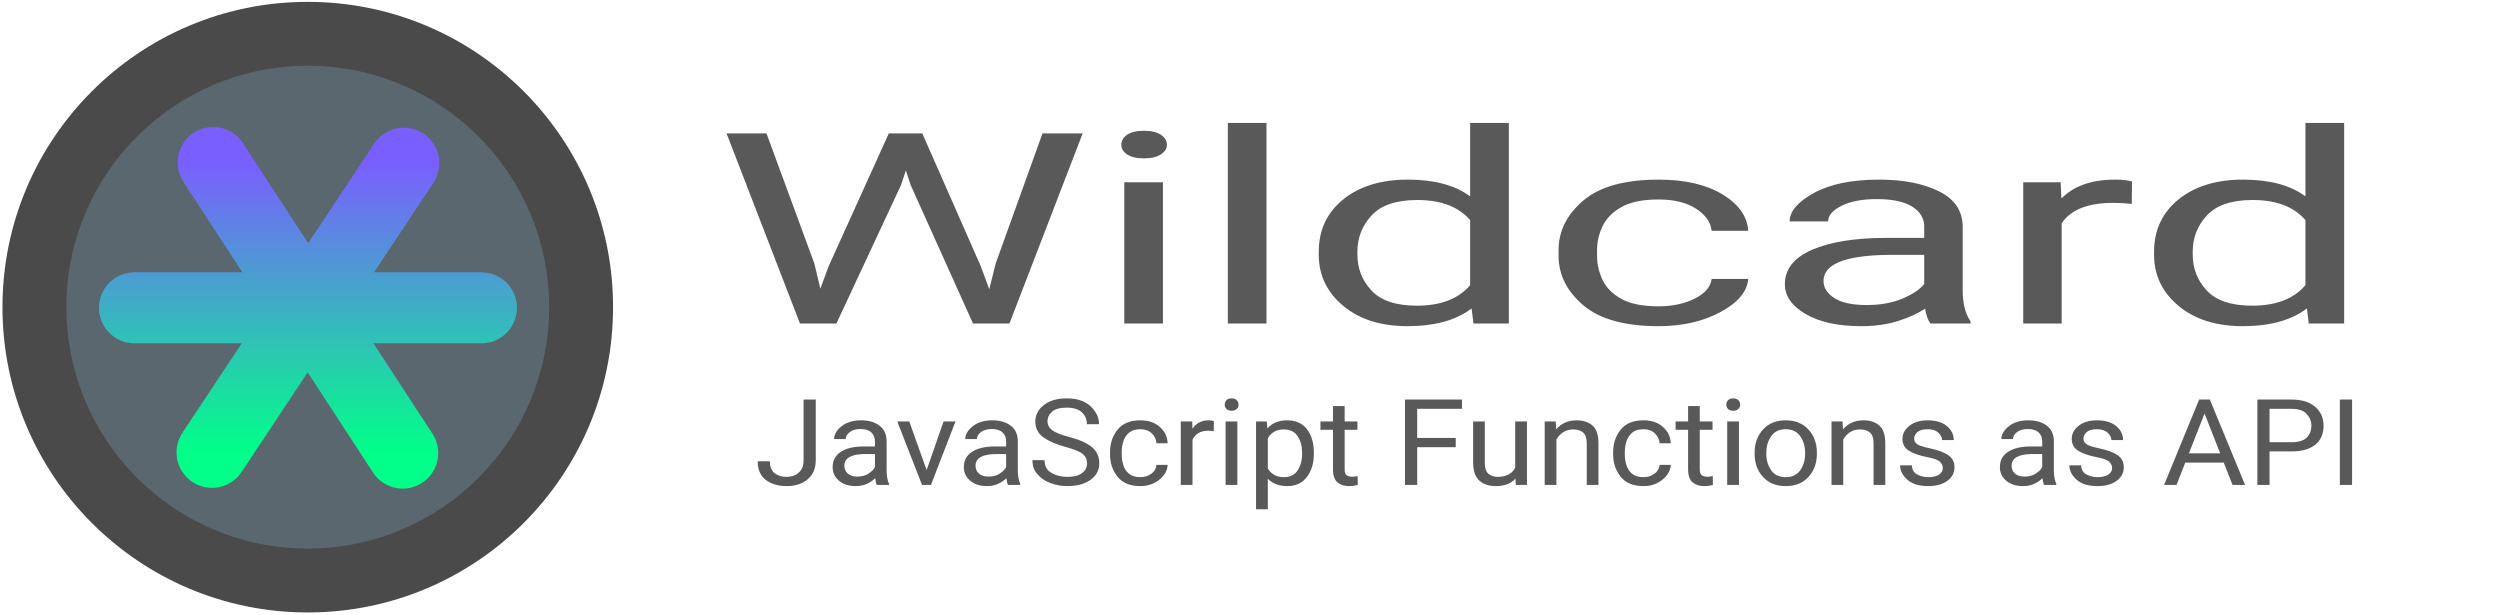
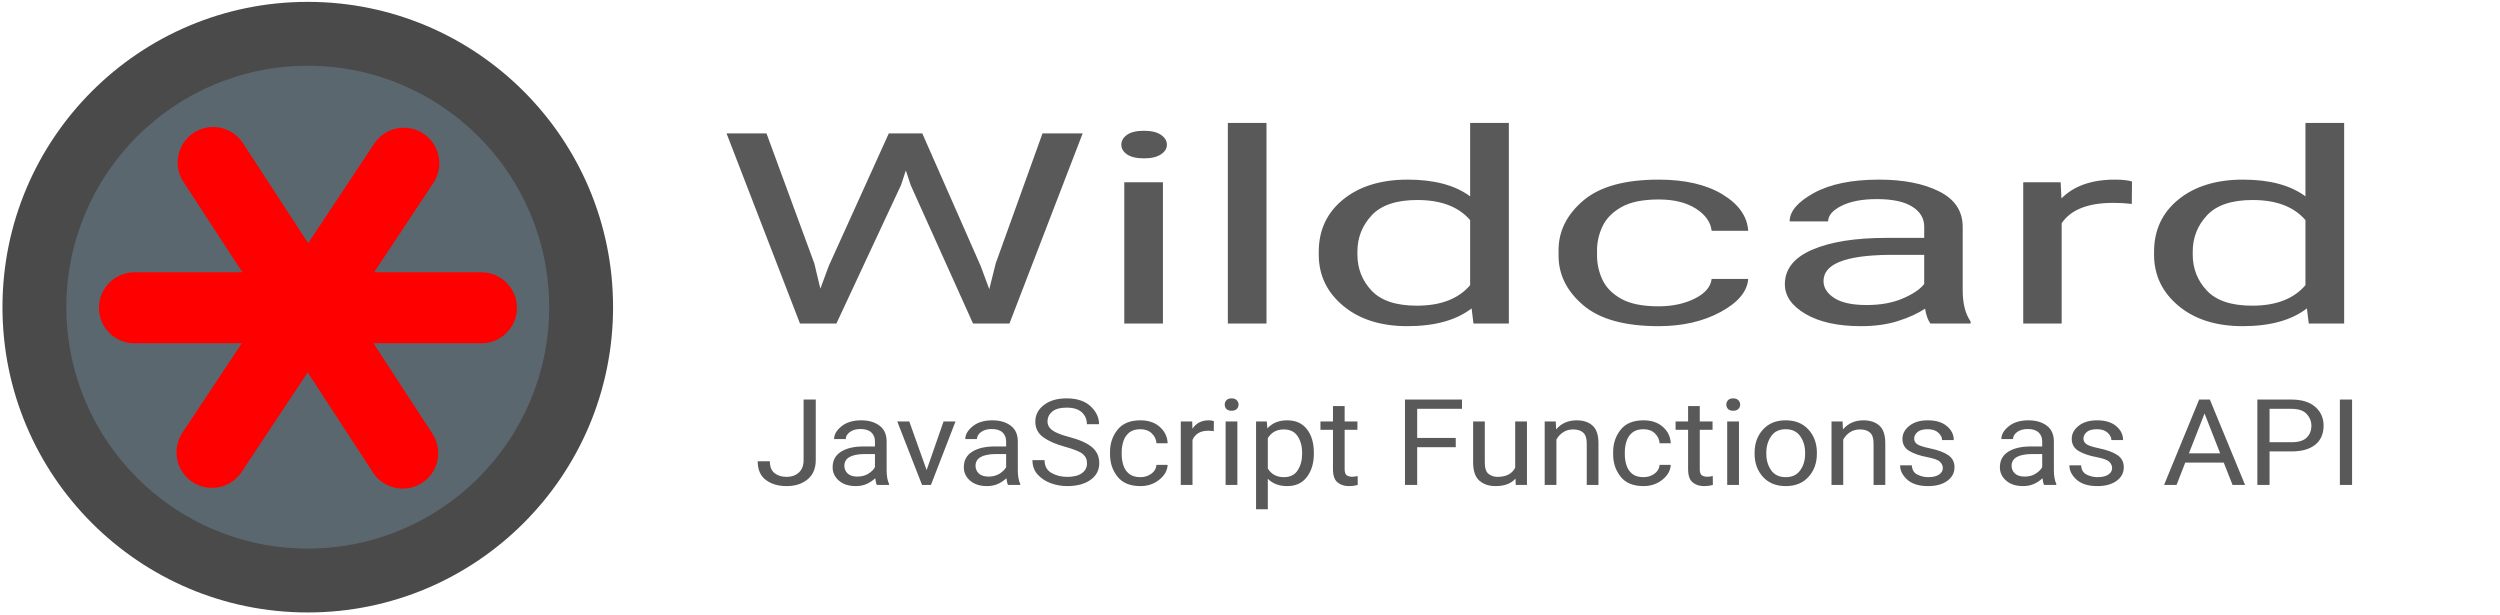
<svg xmlns="http://www.w3.org/2000/svg" viewBox="0 0 916.929 225.2">
  <defs>
-     <linearGradient id="logo-gradient" x1="50%" y1="0%" x2="50%" y2="100%">
+     <linearGradient id="color-test" x1="50%" y1="0%" x2="50%" y2="100%">
+       <stop offset="0%" stop-color="red">
+         <animate attributeName="stop-color" values="red; blue" keyTimes="0; 1" dur="2s" repeatCount="indefinite" />
+       </stop>
+       <stop offset="100%" stop-color="red">
+         <animate attributeName="stop-color" values="red; blue" keyTimes="0; 1" dur="2s" repeatCount="indefinite" />
+       </stop>
+     </linearGradient>
+     <linearGradient id="color-gradient" x1="50%" y1="0%" x2="50%" y2="100%">
      <stop offset="0%" stop-color="#7A5FFF">
-         <animate attributeName="stop-color" values="#7A5FFF; #01FF89; #7A5FFF; #7A5FFF" keyTimes="0; 0.25; 0.5; 1" keySplines="0.5 0 0.5 1; 0.5 0 0.5 1; 0.5 0 0.5 1" dur="8s" repeatCount="indefinite" />
+         <animate attributeName="stop-color" values="#7A5FFF; #01FF89; #7A5FFF; #7A5FFF" keyTimes="0; 0.25; 0.5; 1" keySplines="0.5 0 0.5 1; 0.5 0 0.5 1; 0.5 0 0.5 1" dur="2s" repeatCount="indefinite" />
      </stop>
      <stop offset="100%" stop-color="#01FF89">
-         <animate attributeName="stop-color" values="#7A5FFF; #01FF89; #7A5FFF; #01FF89; #7A5FFF; #7A5FFF" keyTimes="0; 0.077; 0.154; 0.231; 0.5; 1" keySplines="0.5 0 0.5 1; 0.5 0 0.5 1; 0.5 0 0.5 1; 0.5 0 0.5 1; 0.5 0 0.5 1" dur="8s" repeatCount="indefinite" />
+         <animate attributeName="stop-color" values="#7A5FFF; #01FF89; #7A5FFF; #01FF89; #7A5FFF; #7A5FFF" keyTimes="0; 0.077; 0.154; 0.231; 0.5; 1" keySplines="0.5 0 0.5 1; 0.5 0 0.5 1; 0.5 0 0.5 1; 0.5 0 0.5 1; 0.5 0 0.5 1" dur="2s" repeatCount="indefinite" />
      </stop>
    </linearGradient>
  </defs>
  <g transform="matrix(1.302042,0,0,1.302042,-0.3852679,0.6823019)">
    <circle style="fill:#4a4a4a" r="86" cx="86.99" cy="86" />
    <circle style="fill:#5a676f" r="68" cx="86.99" cy="86" />
-     <path stroke="url('#logo-gradient')" style="stroke-width:20;stroke-linecap:round;stroke-linejoin:round" d="m 38.173,86.179 97.732,0 M 114.053,45.459 60.021,126.9 m 0.321,-81.649 53.394,81.857">
-       <animateTransform attributeType="xml" attributeName="transform" type="rotate" values="360 86 86; 360 86 86; 300 86 86; 300 86 86; 240 86 86; 240 86 86; 180 86 86; 180 86 86; 120 86 86; 120 86 86; 60 86 86; 60 86 86; 0 86 86" dur="32" keyTimes="0; 0.125; 0.167; 0.292; 0.333; 0.458; 0.5; 0.625; 0.667; 0.792; 0.833; 0.958; 1" keySplines="0.5 0 0.5 1; 0.5 0 0.5 1; 0.5 0 0.5 1; 0.5 0 0.5 1; 0.5 0 0.5 1; 0.5 0 0.5 1; 0.5 0 0.5 1; 0.5 0 0.5 1; 0.5 0 0.5 1; 0.5 0 0.5 1; 0.5 0 0.5 1; 0.5 0 0.5 1" calcMode="spline" additive="sum" repeatCount="indefinite" />
+     <path stroke="url('#color-test')" style="stroke-width:20;stroke-linecap:round;stroke-linejoin:round" d="m 38.173,86.179 97.732,0 M 114.053,45.459 60.021,126.9 m 0.321,-81.649 53.394,81.857">
+       <animateTransform attributeType="xml" attributeName="transform" type="rotate" values="360 86 86; 360 86 86; 300 86 86; 300 86 86; 240 86 86; 240 86 86; 180 86 86; 180 86 86; 120 86 86; 120 86 86; 60 86 86; 60 86 86; 0 86 86" dur="24" keyTimes="0; 0.083; 0.167; 0.25; 0.333; 0.417; 0.5; 0.583; 0.667; 0.75; 0.833; 0.917; 1" keySplines="0.5 0 0.5 1; 0.5 0 0.5 1; 0.5 0 0.5 1; 0.5 0 0.5 1; 0.5 0 0.5 1; 0.5 0 0.5 1; 0.5 0 0.5 1; 0.5 0 0.5 1; 0.5 0 0.5 1; 0.5 0 0.5 1; 0.5 0 0.5 1; 0.5 0 0.5 1" calcMode="spline" additive="sum" repeatCount="indefinite" />
    </path>
    <path>
    </path>
  </g>
  <text style="font-size:123.807px;font-family:'Segoe UI', Roboto, Oxygen, Ubuntu, Cantarell, 'Fira Sans', 'Droid Sans', 'Helvetica Neue', sans-serif;fill:#595959" y="149.761" x="207.477" transform="scale(1.261947,0.7924264)" id="text3490">Wildcard</text>
  <text style="font-size:45.723px;line-height:125%;font-family:'Segoe UI', Roboto, Oxygen, Ubuntu, Cantarell, 'Fira Sans', 'Droid Sans', 'Helvetica Neue', sans-serif;fill:#595959" font-size="100" y="184.631" x="266.511" transform="scale(1.038107,0.9632917)" id="text3492">
    <tspan x="266.511" y="184.631" id="tspan3494">JavaScript Functions as API</tspan>
  </text>
</svg>
